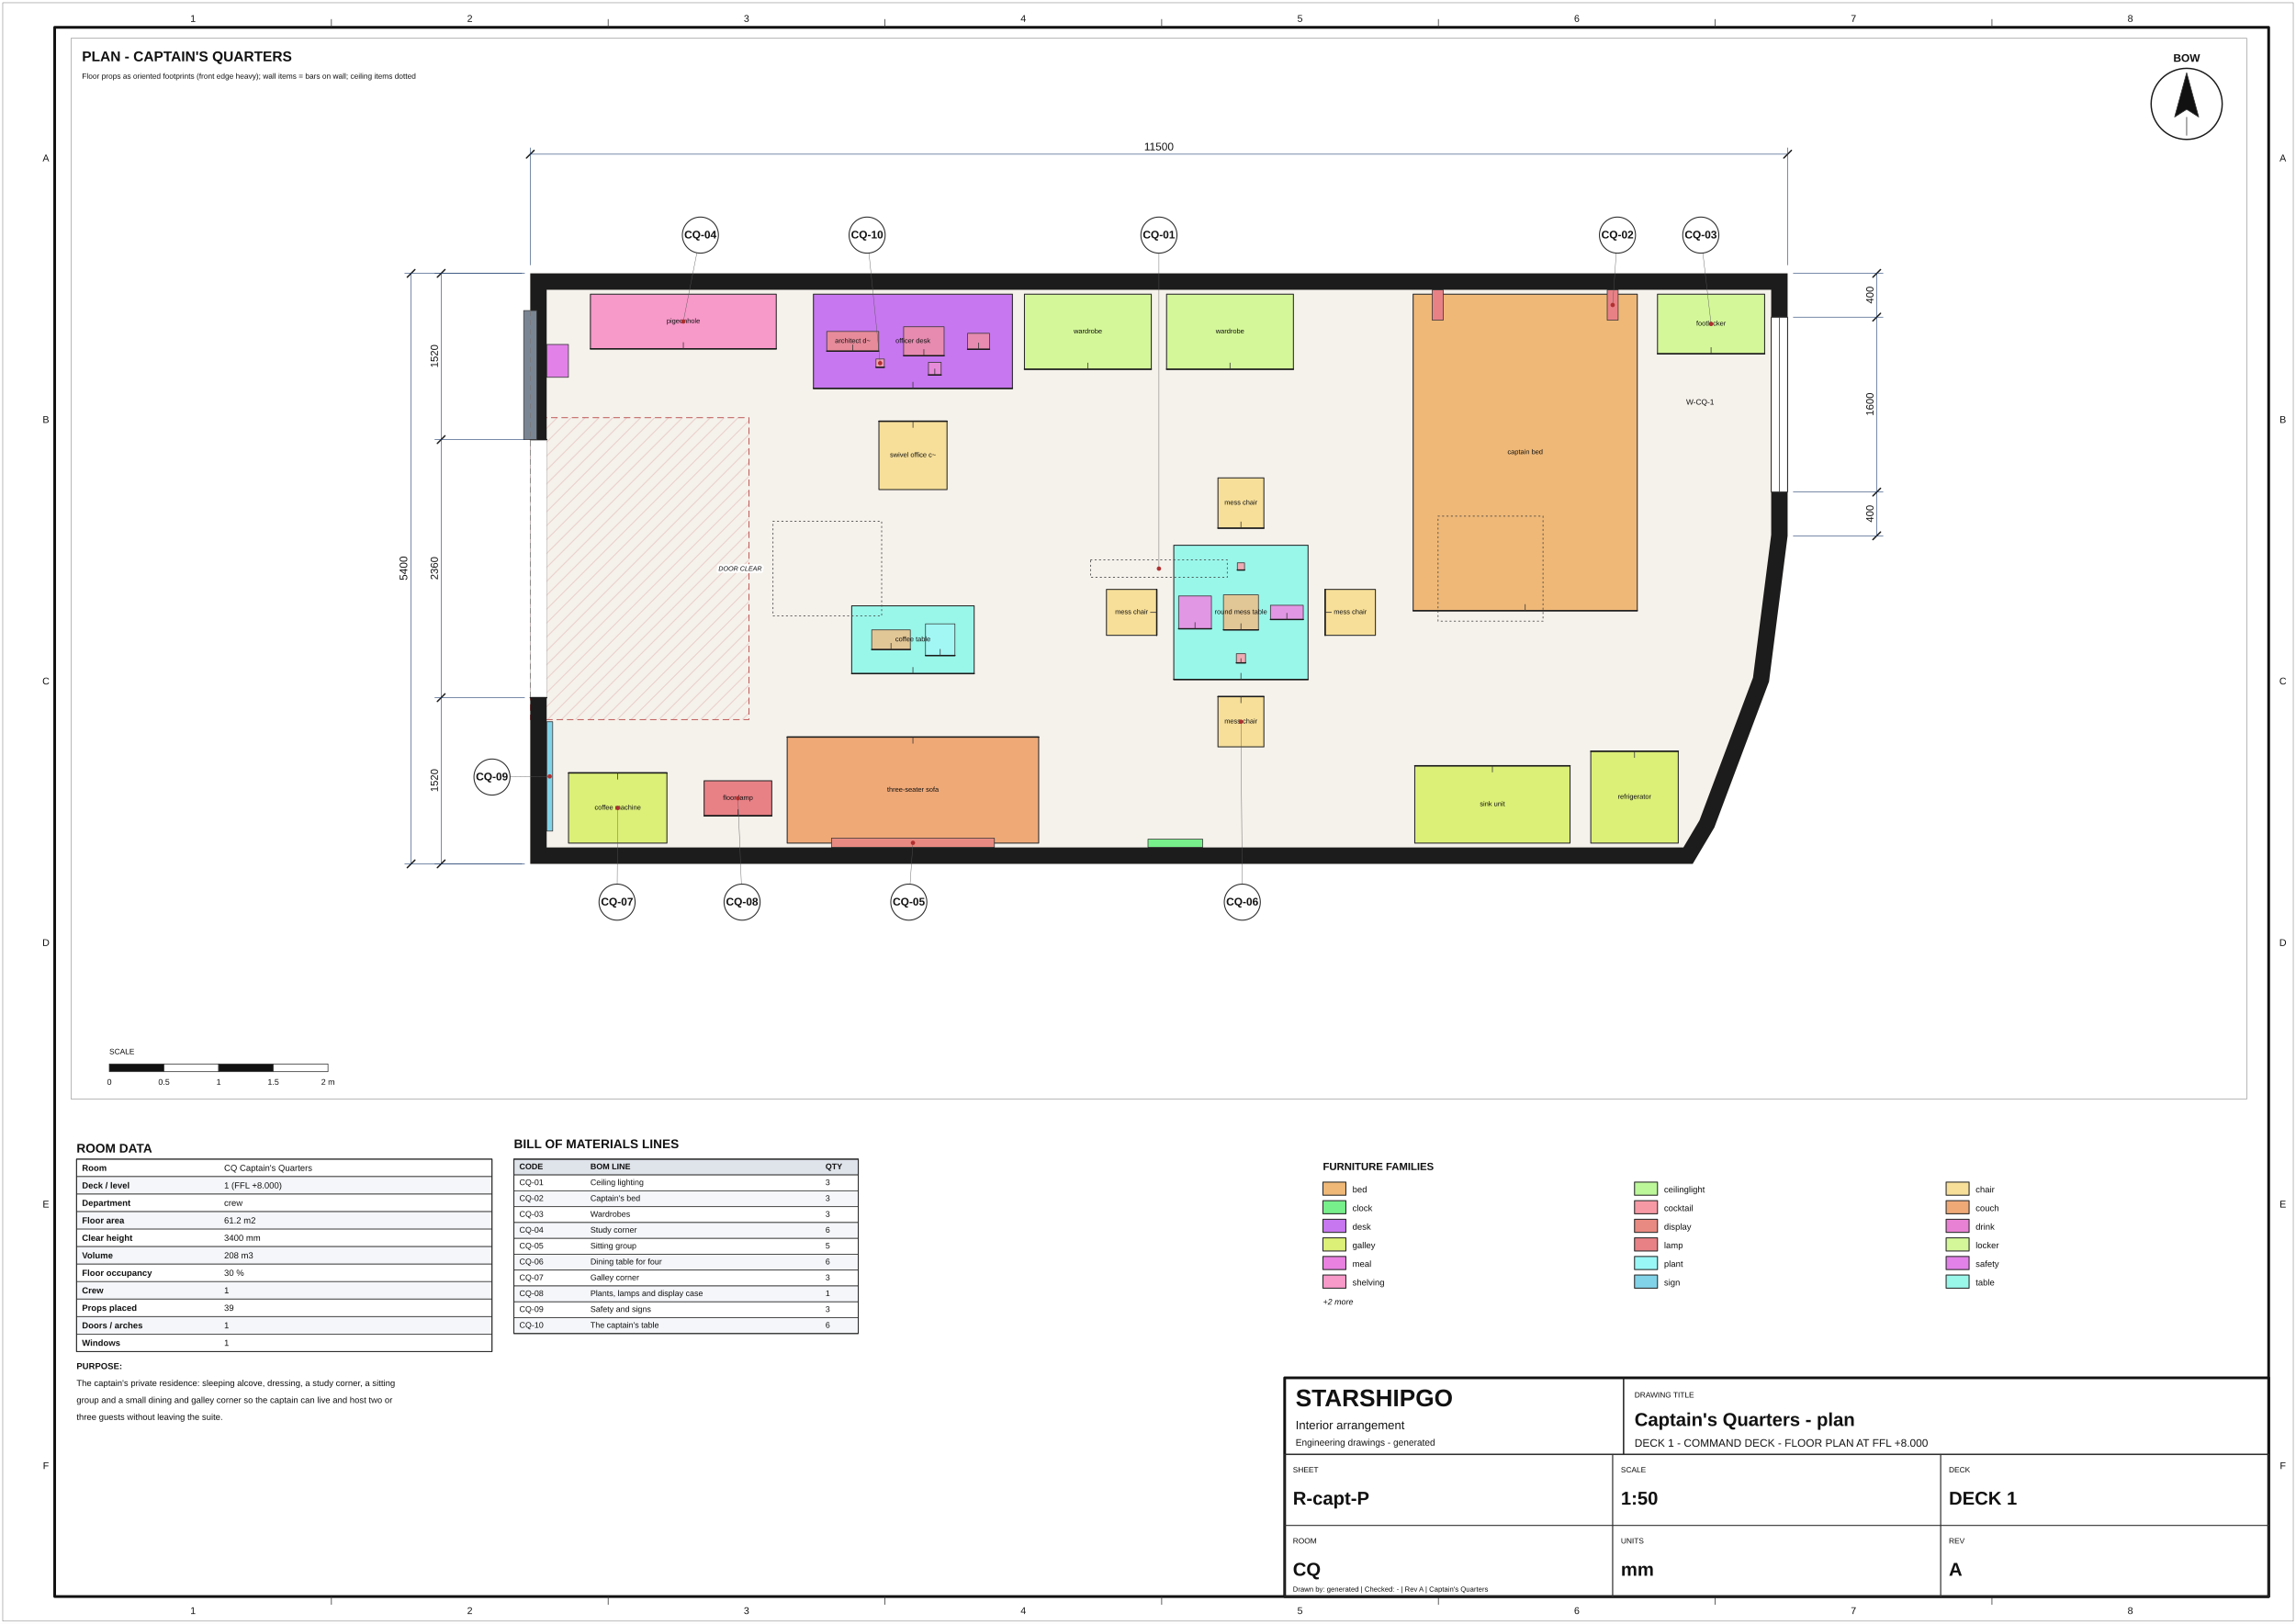
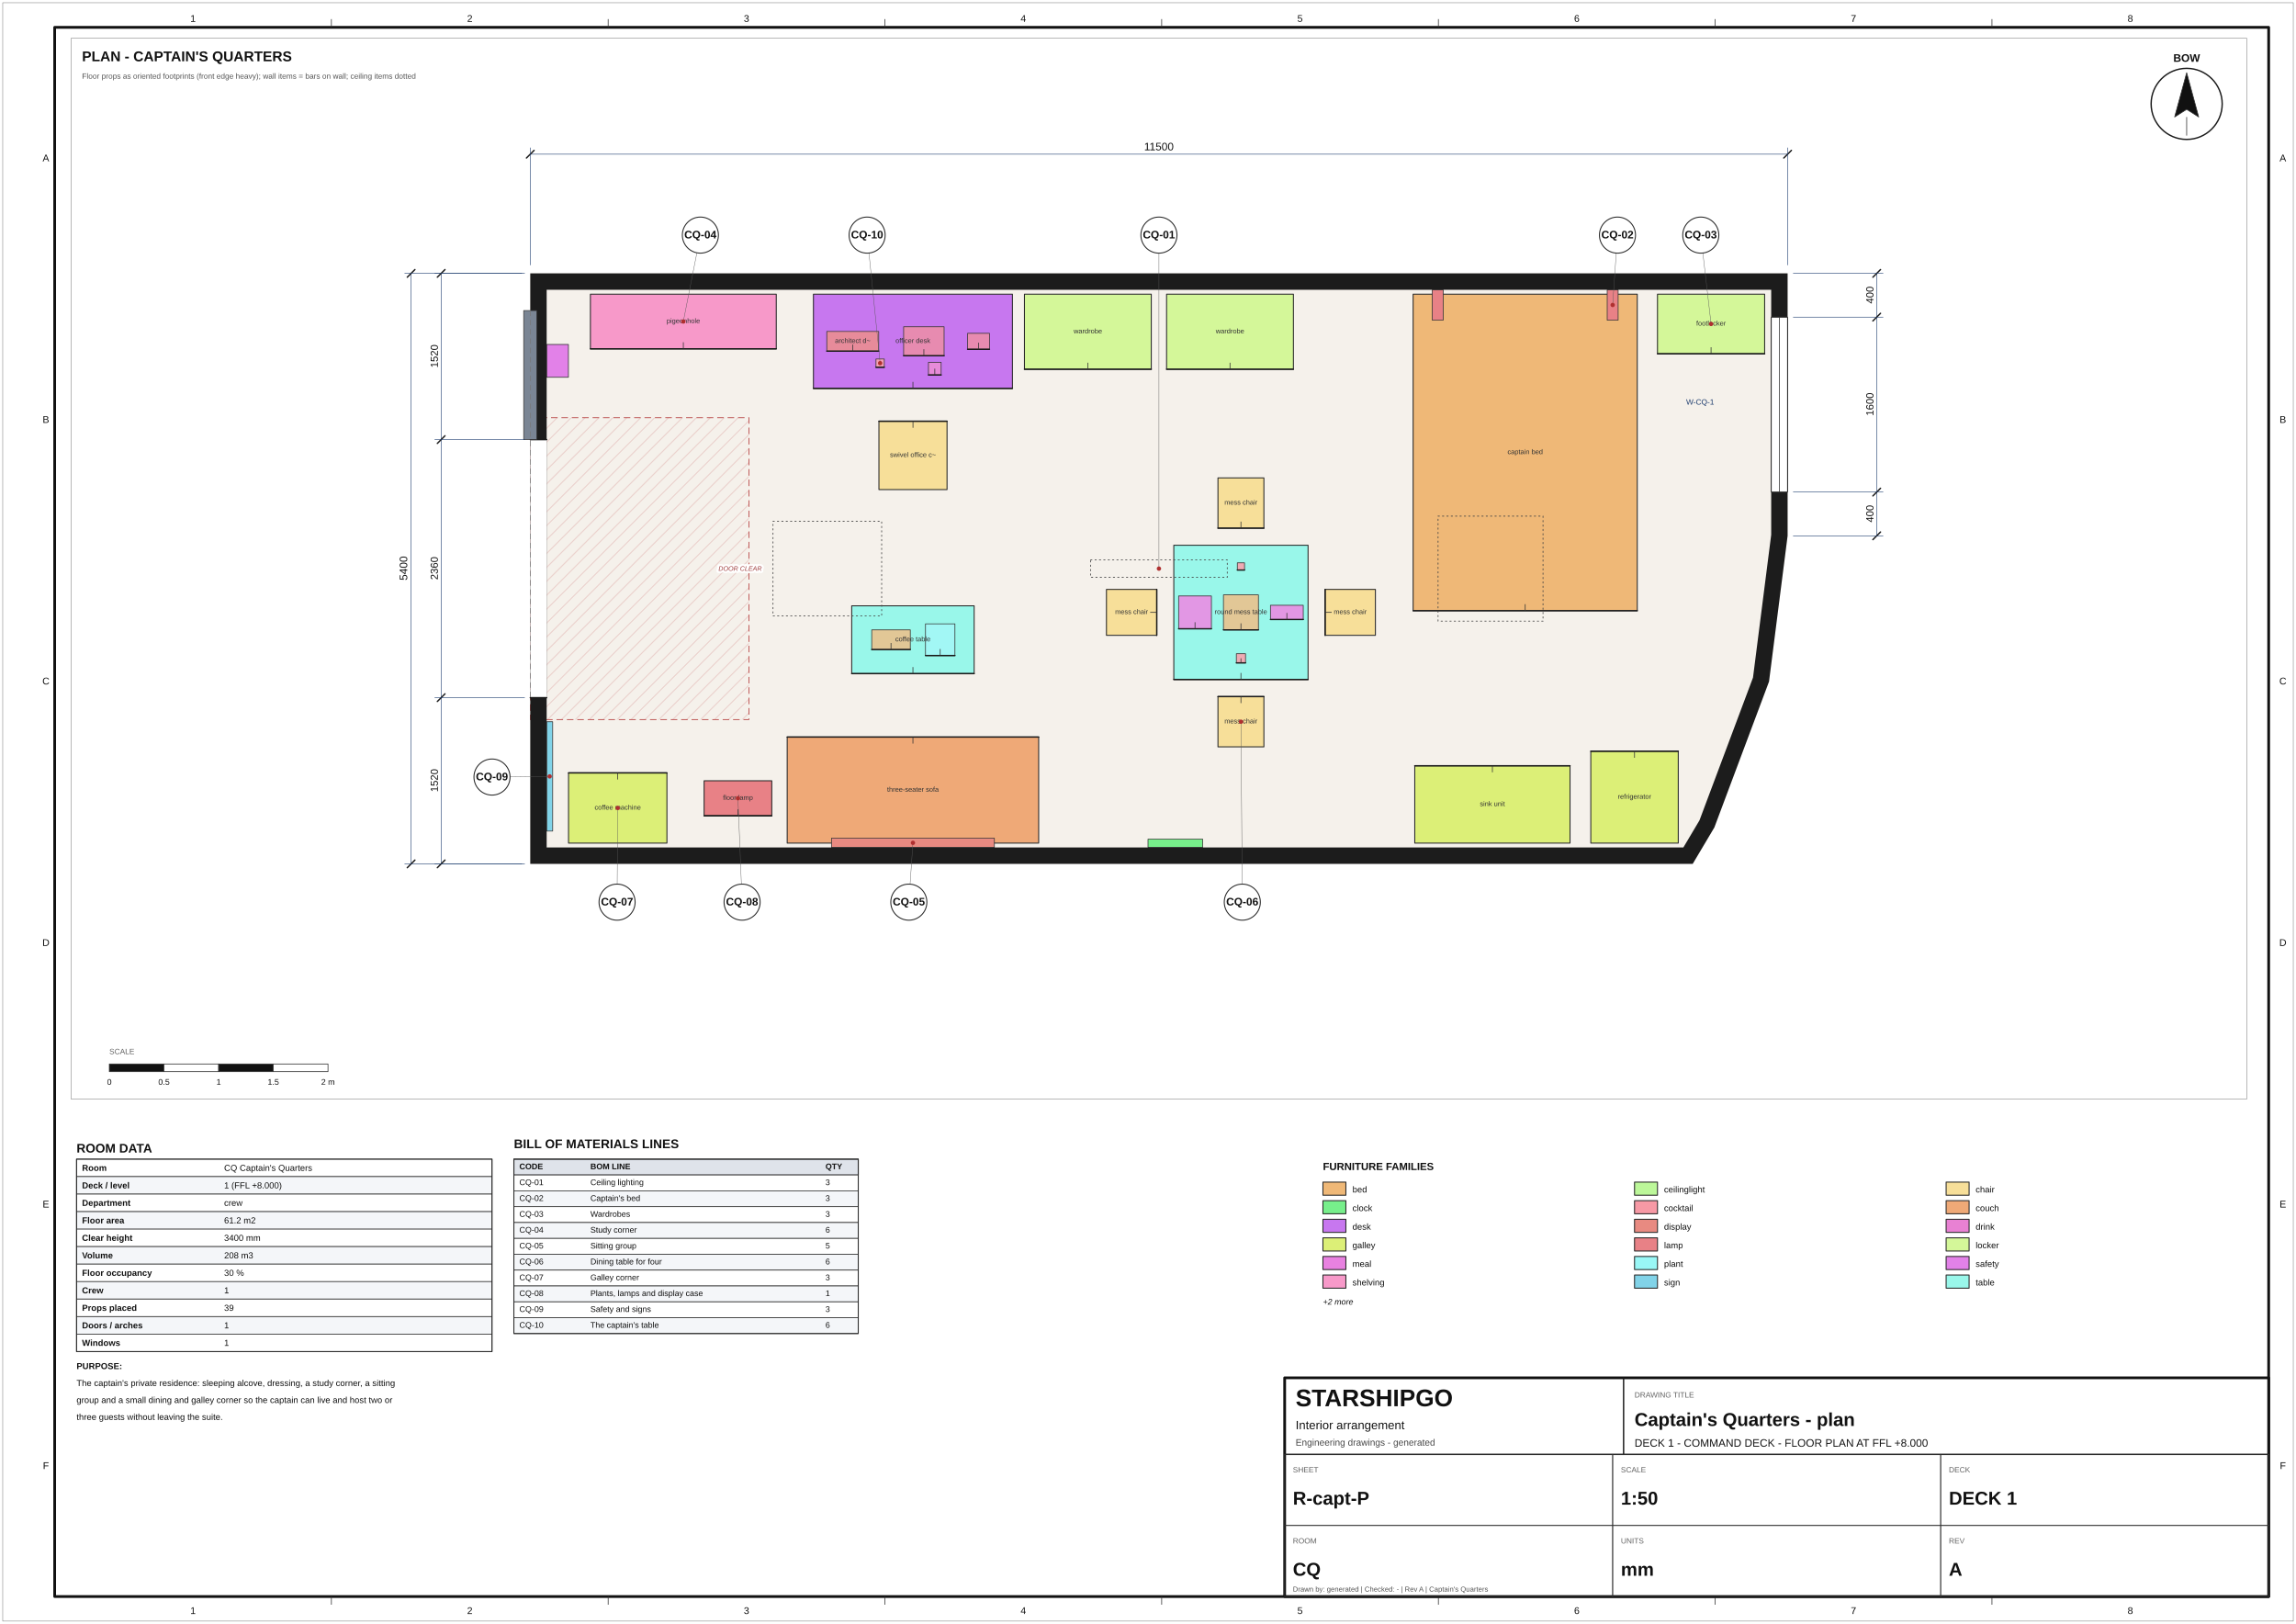
<svg xmlns="http://www.w3.org/2000/svg" width="420mm" height="297mm" viewBox="0 0 420 297">
  <style>
.t{font-family:Arial, Helvetica, 'DejaVu Sans', sans-serif;fill:#111}
.b{font-weight:bold}.i{font-style:italic}
.h{stroke:#111;stroke-width:.5;stroke-linejoin:round;stroke-linecap:round}
.m{stroke:#1a1a1a;stroke-width:.25;stroke-linejoin:round;stroke-linecap:round}
.n{stroke:#2a2a2a;stroke-width:.18;stroke-linejoin:round}
.f{stroke:#333;stroke-width:.13;stroke-linejoin:round}
.x{stroke:#555;stroke-width:.07}
.g{stroke:#9a9a9a;stroke-width:.1}
.gg{stroke:#c4c4c4;stroke-width:.08}
.d{stroke:#1d3c6e;stroke-width:.1}
.dsh{stroke:#222;stroke-width:.18;stroke-dasharray:1.6 .8}
.dot{stroke:#444;stroke-width:.14;stroke-dasharray:.25 .55;stroke-linecap:round}
.hid{stroke:#777;stroke-width:.12;stroke-dasharray:1 .7}
.cl{stroke:#b03030;stroke-width:.12;stroke-dasharray:5 1 1 1}
.cut{stroke:#b03030;stroke-width:.35;stroke-dasharray:6 1.2 1.2 1.2}
.red{stroke:#b03030;stroke-width:.13;stroke-dasharray:1.2 .7}
.none{stroke:none}
.halo{paint-order:stroke;stroke:#fff;stroke-width:.8;stroke-linejoin:round}
</style>
  <defs>
    <pattern id="hSlab" width="1.4" height="1.4" patternUnits="userSpaceOnUse" patternTransform="rotate(45)">
      <rect width="1.4" height="1.4" fill="#ececec" />
      <line x1="0" y1="0" x2="0" y2="1.4" stroke="#222" stroke-width=".13" />
    </pattern>
    <pattern id="hHull" width="1" height="1" patternUnits="userSpaceOnUse" patternTransform="rotate(45)">
      <rect width="1" height="1" fill="#c9d0da" />
      <line x1="0" y1="0" x2="0" y2="1" stroke="#111" stroke-width=".2" />
      <line x1="0" y1="0" x2="1" y2="0" stroke="#111" stroke-width=".1" />
    </pattern>
    <pattern id="hHole" width="1.6" height="1.6" patternUnits="userSpaceOnUse" patternTransform="rotate(-45)">
      <line x1="0" y1="0" x2="0" y2="1.6" stroke="#444" stroke-width=".12" />
    </pattern>
    <pattern id="hZone" width="1.8" height="1.8" patternUnits="userSpaceOnUse" patternTransform="rotate(45)">
      <line x1="0" y1="0" x2="0" y2="1.8" stroke="#d08080" stroke-width=".1" />
    </pattern>
    <pattern id="hPlen" width="1.6" height="1.6" patternUnits="userSpaceOnUse">
      <circle cx=".4" cy=".4" r=".12" fill="#888" />
      <circle cx="1.2" cy="1.2" r=".12" fill="#888" />
    </pattern>
    <pattern id="hGlass" width="2" height="2" patternUnits="userSpaceOnUse" patternTransform="rotate(45)">
      <rect width="2" height="2" fill="#d6ecf7" />
      <line x1="0" y1="0" x2="0" y2="2" stroke="#5a9abb" stroke-width=".08" />
    </pattern>
    <pattern id="hFloor" width="1.2" height="1.2" patternUnits="userSpaceOnUse" patternTransform="rotate(-45)">
      <rect width="1.2" height="1.2" fill="#f2f2f2" />
      <line x1="0" y1="0" x2="0" y2="1.2" stroke="#555" stroke-width=".1" />
    </pattern>
  </defs>
  <rect x="0" y="0" width="420" height="297" fill="#ffffff" />
  <rect x="13" y="7" width="398" height="194" class="x" fill="none" />
  <polygon points="97,50 327,50 327,98 323.6,124.66 313.6,151.34 309.64,158 97,158" class="none" fill="#f5f1eb" />
  <polygon points="97,76.4 137,76.4 137,131.6 97,131.6" class="red" fill="url(#hZone)" />
-   <text x="135.4" y="104.4" font-size="1.2" class="t i halo" text-anchor="middle" fill="#a04040">DOOR CLEAR</text>
+   <text x="135.4" y="104.4" font-size="1.2" class="t i halo" text-anchor="middle" style="fill:#a04040">DOOR CLEAR</text>
  <polygon points="155.8,110.8 178.2,110.8 178.2,123.2 155.8,123.2" class="n" fill="#99f7ea" />
  <line x1="178.2" y1="123.2" x2="155.8" y2="123.2" class="m" />
  <line x1="167" y1="123.2" x2="167" y2="122" class="f" />
  <polygon points="213.4,53.8 236.6,53.8 236.6,67.54 213.4,67.54" class="n" fill="#d4f799" />
  <line x1="236.6" y1="67.54" x2="213.4" y2="67.54" class="m" />
  <line x1="225" y1="67.54" x2="225" y2="66.34" class="f" />
  <polygon points="187.4,53.8 210.6,53.8 210.6,67.54 187.4,67.54" class="n" fill="#d4f799" />
  <line x1="210.6" y1="67.54" x2="187.4" y2="67.54" class="m" />
  <line x1="199" y1="67.54" x2="199" y2="66.34" class="f" />
  <polygon points="303.2,53.8 322.8,53.8 322.8,64.7 303.2,64.7" class="n" fill="#d4f799" />
  <line x1="322.8" y1="64.7" x2="303.2" y2="64.7" class="m" />
  <line x1="313" y1="64.7" x2="313" y2="63.5" class="f" />
  <polygon points="148.8,53.8 185.2,53.8 185.2,71.04 148.8,71.04" class="n" fill="#c777ef" />
  <line x1="185.2" y1="71.04" x2="148.8" y2="71.04" class="m" />
  <line x1="167" y1="71.04" x2="167" y2="69.84" class="f" />
  <polygon points="173.24,89.54 160.78,89.54 160.78,77.04 173.24,77.04" class="n" fill="#f7df99" />
  <line x1="160.78" y1="77.04" x2="173.24" y2="77.04" class="m" />
  <line x1="167.01" y1="77.04" x2="167.01" y2="78.24" class="f" />
  <polygon points="108,53.8 142,53.8 142,63.8 108,63.8" class="n" fill="#f799c9" />
  <line x1="142" y1="63.8" x2="108" y2="63.8" class="m" />
  <line x1="125" y1="63.8" x2="125" y2="62.6" class="f" />
  <polygon points="190,154.2 144,154.2 144,134.8 190,134.8" class="n" fill="#efa977" />
  <line x1="144" y1="134.8" x2="190" y2="134.8" class="m" />
  <line x1="167" y1="134.8" x2="167" y2="136" class="f" />
  <polygon points="214.72,99.72 239.28,99.72 239.28,124.28 214.72,124.28" class="n" fill="#99f7ea" />
  <line x1="239.28" y1="124.28" x2="214.72" y2="124.28" class="m" />
  <line x1="227" y1="124.28" x2="227" y2="123.08" class="f" />
  <polygon points="251.6,107.8 251.6,116.2 242.4,116.2 242.4,107.8" class="n" fill="#f7df99" />
  <line x1="242.4" y1="116.2" x2="242.4" y2="107.8" class="m" />
  <line x1="242.4" y1="112" x2="243.6" y2="112" class="f" />
  <polygon points="231.2,136.6 222.8,136.6 222.8,127.4 231.2,127.4" class="n" fill="#f7df99" />
  <line x1="222.8" y1="127.4" x2="231.2" y2="127.4" class="m" />
  <line x1="227" y1="127.4" x2="227" y2="128.6" class="f" />
  <polygon points="202.4,116.2 202.4,107.8 211.6,107.8 211.6,116.2" class="n" fill="#f7df99" />
  <line x1="211.6" y1="107.8" x2="211.6" y2="116.2" class="m" />
  <line x1="211.6" y1="112" x2="210.4" y2="112" class="f" />
  <polygon points="222.8,87.4 231.2,87.4 231.2,96.6 222.8,96.6" class="n" fill="#f7df99" />
  <line x1="231.2" y1="96.6" x2="222.8" y2="96.6" class="m" />
  <line x1="227" y1="96.6" x2="227" y2="95.4" class="f" />
  <polygon points="307,154.2 291,154.2 291,137.4 307,137.4" class="n" fill="#dcef77" />
  <line x1="291" y1="137.4" x2="307" y2="137.4" class="m" />
  <line x1="299" y1="137.4" x2="299" y2="138.6" class="f" />
  <polygon points="287.2,154.2 258.8,154.2 258.8,140.06 287.2,140.06" class="n" fill="#dcef77" />
  <line x1="258.8" y1="140.06" x2="287.2" y2="140.06" class="m" />
  <line x1="273" y1="140.06" x2="273" y2="141.26" class="f" />
  <polygon points="122,154.2 104,154.2 104,141.36 122,141.36" class="n" fill="#dcef77" />
  <line x1="104" y1="141.36" x2="122" y2="141.36" class="m" />
  <line x1="113" y1="141.36" x2="113" y2="142.56" class="f" />
  <polygon points="128.8,142.8 141.18,142.8 141.18,149.2 128.8,149.2" class="n" fill="#e88186" />
  <line x1="141.18" y1="149.2" x2="128.8" y2="149.2" class="m" />
  <line x1="134.99" y1="149.2" x2="134.99" y2="148" class="f" />
  <polygon points="258.5,53.8 299.5,53.8 299.5,111.7 258.5,111.7" class="n" fill="#efb877" />
  <line x1="299.5" y1="111.7" x2="258.5" y2="111.7" class="m" />
  <line x1="279" y1="111.7" x2="279" y2="110.5" class="f" />
  <polygon points="169.3,114.1 174.68,114.1 174.68,119.9 169.3,119.9" class="f" fill="#a3f7f6" fill-opacity="0.9" />
  <line x1="174.68" y1="119.9" x2="169.3" y2="119.9" class="m" />
  <line x1="171.99" y1="119.9" x2="171.99" y2="118.7" class="f" />
  <polygon points="159.46,115.2 166.52,115.2 166.52,118.8 159.46,118.8" class="f" fill="#eac28d" fill-opacity="0.9" />
  <line x1="166.52" y1="118.8" x2="159.46" y2="118.8" class="m" />
  <line x1="162.99" y1="118.8" x2="162.99" y2="117.6" class="f" />
  <polygon points="151.24,60.62 160.74,60.62 160.74,64.22 151.24,64.22" class="f" fill="#ea8d92" fill-opacity="0.9" />
  <line x1="160.74" y1="64.22" x2="151.24" y2="64.22" class="m" />
  <line x1="155.99" y1="64.22" x2="155.99" y2="63.02" class="f" />
  <polygon points="165.3,59.76 172.7,59.76 172.7,65.06 165.3,65.06" class="f" fill="#ea8daa" fill-opacity="0.9" />
  <line x1="172.7" y1="65.06" x2="165.3" y2="65.06" class="m" />
  <line x1="169" y1="65.06" x2="169" y2="63.86" class="f" />
  <polygon points="177,60.96 181,60.96 181,63.88 177,63.88" class="f" fill="#ea8daa" fill-opacity="0.9" />
  <line x1="181" y1="63.88" x2="177" y2="63.88" class="m" />
  <line x1="179" y1="63.88" x2="179" y2="62.68" class="f" />
  <polygon points="223.8,108.8 230.2,108.8 230.2,115.2 223.8,115.2" class="f" fill="#eac28d" fill-opacity="0.9" />
  <line x1="230.2" y1="115.2" x2="223.8" y2="115.2" class="m" />
  <line x1="227" y1="115.2" x2="227" y2="114" class="f" />
  <polygon points="215.6,109 221.6,109 221.6,115 215.6,115" class="f" fill="#ea8de3" fill-opacity="0.9" />
  <line x1="221.6" y1="115" x2="215.6" y2="115" class="m" />
  <line x1="218.6" y1="115" x2="218.6" y2="113.8" class="f" />
  <polygon points="232.4,110.7 238.4,110.7 238.4,113.3 232.4,113.3" class="f" fill="#ea8de3" fill-opacity="0.9" />
  <line x1="238.4" y1="113.3" x2="232.4" y2="113.3" class="m" />
  <line x1="235.4" y1="113.3" x2="235.4" y2="112.1" class="f" />
  <polygon points="226.16,119.56 227.84,119.56 227.84,121.24 226.16,121.24" class="f" fill="#f7a3ae" fill-opacity="0.9" />
  <line x1="227.84" y1="121.24" x2="226.16" y2="121.24" class="m" />
  <line x1="227" y1="121.24" x2="227" y2="120.4" class="f" />
  <polygon points="226.34,102.94 227.66,102.94 227.66,104.26 226.34,104.26" class="f" fill="#f7a3ae" fill-opacity="0.9" />
  <line x1="227.66" y1="104.26" x2="226.34" y2="104.26" class="m" />
  <polygon points="169.84,66.26 172.16,66.26 172.16,68.58 169.84,68.58" class="f" fill="#ea8dd7" fill-opacity="0.9" />
  <line x1="172.16" y1="68.58" x2="169.84" y2="68.58" class="m" />
  <line x1="171" y1="68.58" x2="171" y2="67.42" class="f" />
  <polygon points="160.24,65.66 161.76,65.66 161.76,67.18 160.24,67.18" class="f" fill="#f7a3ae" fill-opacity="0.9" />
  <line x1="161.76" y1="67.18" x2="160.24" y2="67.18" class="m" />
  <polygon points="100,69 100,63 103.98,63 103.98,69" class="f" fill="#e281e8" />
  <polygon points="181.9,155 152.1,155 152.1,153.3 181.9,153.3" class="f" fill="#e88a81" />
  <polygon points="262,53 264,53 264,58.56 262,58.56" class="f" fill="#e88186" />
  <polygon points="294,53 296,53 296,58.56 294,58.56" class="f" fill="#e88186" />
  <polygon points="220,155 210,155 210,153.48 220,153.48" class="f" fill="#77ef8b" />
  <polygon points="100,152 100,132 101.1,132 101.1,152" class="f" fill="#81d3e8" />
  <polygon points="263.06,94.4 282.26,94.4 282.26,113.6 263.06,113.6" class="dot" fill="none" />
  <polygon points="141.4,95.34 161.28,95.34 161.28,112.66 141.4,112.66" class="dot" fill="none" />
  <polygon points="199.5,102.4 224.5,102.4 224.5,105.6 199.5,105.6" class="dot" fill="none" />
-   <text x="279" y="83.05" font-size="1.25" class="t" text-anchor="middle" fill="#333">captain bed</text>
-   <text x="167" y="144.8" font-size="1.25" class="t" text-anchor="middle" fill="#333">three-seater sofa</text>
-   <text x="167" y="62.72" font-size="1.25" class="t" text-anchor="middle" fill="#333">officer desk</text>
-   <text x="227" y="112.3" font-size="1.25" class="t" text-anchor="middle" fill="#333">round mess table</text>
-   <text x="273" y="147.43" font-size="1.25" class="t" text-anchor="middle" fill="#333">sink unit</text>
-   <text x="125" y="59.1" font-size="1.25" class="t" text-anchor="middle" fill="#333">pigeonhole</text>
-   <text x="225" y="60.97" font-size="1.25" class="t" text-anchor="middle" fill="#333">wardrobe</text>
-   <text x="199" y="60.97" font-size="1.25" class="t" text-anchor="middle" fill="#333">wardrobe</text>
-   <text x="167" y="117.3" font-size="1.25" class="t" text-anchor="middle" fill="#333">coffee table</text>
-   <text x="299" y="146.1" font-size="1.25" class="t" text-anchor="middle" fill="#333">refrigerator</text>
-   <text x="113" y="148.08" font-size="1.25" class="t" text-anchor="middle" fill="#333">coffee machine</text>
-   <text x="313" y="59.55" font-size="1.25" class="t" text-anchor="middle" fill="#333">footlocker</text>
-   <text x="167.01" y="83.59" font-size="1.25" class="t" text-anchor="middle" fill="#333">swivel office c~</text>
-   <text x="134.99" y="146.3" font-size="1.25" class="t" text-anchor="middle" fill="#333">floor lamp</text>
-   <text x="247" y="112.3" font-size="1.25" class="t" text-anchor="middle" fill="#333">mess chair</text>
-   <text x="227" y="132.3" font-size="1.25" class="t" text-anchor="middle" fill="#333">mess chair</text>
-   <text x="207" y="112.3" font-size="1.25" class="t" text-anchor="middle" fill="#333">mess chair</text>
-   <text x="227" y="92.3" font-size="1.25" class="t" text-anchor="middle" fill="#333">mess chair</text>
-   <text x="155.99" y="62.72" font-size="1.25" class="t" text-anchor="middle" fill="#333">architect d~</text>
+   <text x="279" y="83.05" font-size="1.25" class="t" text-anchor="middle" style="fill:#333">captain bed</text>
+   <text x="167" y="144.8" font-size="1.25" class="t" text-anchor="middle" style="fill:#333">three-seater sofa</text>
+   <text x="167" y="62.72" font-size="1.25" class="t" text-anchor="middle" style="fill:#333">officer desk</text>
+   <text x="227" y="112.3" font-size="1.25" class="t" text-anchor="middle" style="fill:#333">round mess table</text>
+   <text x="273" y="147.43" font-size="1.25" class="t" text-anchor="middle" style="fill:#333">sink unit</text>
+   <text x="125" y="59.1" font-size="1.25" class="t" text-anchor="middle" style="fill:#333">pigeonhole</text>
+   <text x="225" y="60.97" font-size="1.25" class="t" text-anchor="middle" style="fill:#333">wardrobe</text>
+   <text x="199" y="60.97" font-size="1.25" class="t" text-anchor="middle" style="fill:#333">wardrobe</text>
+   <text x="167" y="117.3" font-size="1.25" class="t" text-anchor="middle" style="fill:#333">coffee table</text>
+   <text x="299" y="146.1" font-size="1.25" class="t" text-anchor="middle" style="fill:#333">refrigerator</text>
+   <text x="113" y="148.08" font-size="1.25" class="t" text-anchor="middle" style="fill:#333">coffee machine</text>
+   <text x="313" y="59.55" font-size="1.25" class="t" text-anchor="middle" style="fill:#333">footlocker</text>
+   <text x="167.01" y="83.59" font-size="1.25" class="t" text-anchor="middle" style="fill:#333">swivel office c~</text>
+   <text x="134.99" y="146.3" font-size="1.25" class="t" text-anchor="middle" style="fill:#333">floor lamp</text>
+   <text x="247" y="112.3" font-size="1.25" class="t" text-anchor="middle" style="fill:#333">mess chair</text>
+   <text x="227" y="132.3" font-size="1.25" class="t" text-anchor="middle" style="fill:#333">mess chair</text>
+   <text x="207" y="112.3" font-size="1.25" class="t" text-anchor="middle" style="fill:#333">mess chair</text>
+   <text x="227" y="92.3" font-size="1.25" class="t" text-anchor="middle" style="fill:#333">mess chair</text>
+   <text x="155.99" y="62.72" font-size="1.25" class="t" text-anchor="middle" style="fill:#333">architect d~</text>
  <path d="M97 50 L327 50 L327 98 L323.6 124.66 L313.6 151.34 L309.64 158 L97 158Z M100 53 L324 53 L324 97.81 L320.67 123.93 L310.88 150.04 L307.93 155 L100 155Z " class="none" fill="#1c1c1c" fill-rule="evenodd" />
  <polygon points="97,80.4 97,127.6 100,127.6 100,80.4" class="none" fill="#ffffff" />
  <line x1="97" y1="80.4" x2="100" y2="80.4" class="m" />
  <line x1="97" y1="127.6" x2="100" y2="127.6" class="m" />
  <polygon points="95.8,80.4 95.8,56.8 98.2,56.8 98.2,80.4" class="f" fill="#7a8594" />
  <line x1="97" y1="56.8" x2="97" y2="127.6" class="hid" />
  <polygon points="327,58 327,90 324,90 324,58" class="none" fill="#ffffff" />
  <line x1="327" y1="58" x2="324" y2="58" class="n" />
  <line x1="327" y1="90" x2="324" y2="90" class="n" />
  <line x1="327" y1="58" x2="327" y2="90" class="n" />
  <line x1="325.5" y1="58" x2="325.5" y2="90" class="f" />
  <line x1="324" y1="58" x2="324" y2="90" class="n" />
-   <text x="311" y="74" font-size="1.4" class="t" text-anchor="middle" fill="#1d3c6e">W-CQ-1</text>
+   <text x="311" y="74" font-size="1.4" class="t" text-anchor="middle" style="fill:#1d3c6e">W-CQ-1</text>
  <line x1="212" y1="46.3" x2="212" y2="104" class="x" />
  <circle cx="212" cy="104" r="0.4" class="none" fill="#b03030" />
  <line x1="295.65" y1="46.29" x2="295" y2="55.78" class="x" />
  <circle cx="295" cy="55.78" r="0.4" class="none" fill="#b03030" />
  <line x1="311.5" y1="46.28" x2="313" y2="59.25" class="x" />
  <circle cx="313" cy="59.25" r="0.4" class="none" fill="#b03030" />
  <line x1="127.48" y1="46.24" x2="125" y2="58.8" class="x" />
  <circle cx="125" cy="58.8" r="0.4" class="none" fill="#b03030" />
  <line x1="166.48" y1="161.71" x2="167" y2="154.15" class="x" />
  <circle cx="167" cy="154.15" r="0.4" class="none" fill="#b03030" />
  <line x1="227.23" y1="161.7" x2="227" y2="132" class="x" />
  <circle cx="227" cy="132" r="0.4" class="none" fill="#b03030" />
  <line x1="112.9" y1="161.7" x2="113" y2="147.78" class="x" />
  <circle cx="113" cy="147.78" r="0.4" class="none" fill="#b03030" />
  <line x1="135.62" y1="161.7" x2="134.99" y2="146" class="x" />
  <circle cx="134.99" cy="146" r="0.4" class="none" fill="#b03030" />
  <line x1="93.3" y1="142.09" x2="100.55" y2="142" class="x" />
  <circle cx="100.55" cy="142" r="0.4" class="none" fill="#b03030" />
  <line x1="158.96" y1="46.28" x2="161" y2="66.42" class="x" />
  <circle cx="161" cy="66.42" r="0.4" class="none" fill="#b03030" />
  <circle cx="212" cy="43" r="3.3" class="n" fill="#fff" />
  <text x="212" y="43.6" font-size="2" class="t b" text-anchor="middle">CQ-01</text>
  <circle cx="295.88" cy="43" r="3.3" class="n" fill="#fff" />
  <text x="295.88" y="43.6" font-size="2" class="t b" text-anchor="middle">CQ-02</text>
  <circle cx="311.12" cy="43" r="3.3" class="n" fill="#fff" />
  <text x="311.12" y="43.6" font-size="2" class="t b" text-anchor="middle">CQ-03</text>
  <circle cx="128.12" cy="43" r="3.3" class="n" fill="#fff" />
  <text x="128.12" y="43.6" font-size="2" class="t b" text-anchor="middle">CQ-04</text>
  <circle cx="166.25" cy="165" r="3.3" class="n" fill="#fff" />
  <text x="166.25" y="165.6" font-size="2" class="t b" text-anchor="middle">CQ-05</text>
  <circle cx="227.25" cy="165" r="3.3" class="n" fill="#fff" />
  <text x="227.25" y="165.6" font-size="2" class="t b" text-anchor="middle">CQ-06</text>
  <circle cx="112.88" cy="165" r="3.3" class="n" fill="#fff" />
  <text x="112.88" y="165.6" font-size="2" class="t b" text-anchor="middle">CQ-07</text>
  <circle cx="135.75" cy="165" r="3.3" class="n" fill="#fff" />
  <text x="135.75" y="165.6" font-size="2" class="t b" text-anchor="middle">CQ-08</text>
  <circle cx="90" cy="142.12" r="3.3" class="n" fill="#fff" />
  <text x="90" y="142.72" font-size="2" class="t b" text-anchor="middle">CQ-09</text>
  <circle cx="158.62" cy="43" r="3.3" class="n" fill="#fff" />
  <text x="158.62" y="43.6" font-size="2" class="t b" text-anchor="middle">CQ-10</text>
  <line x1="97" y1="28.2" x2="327" y2="28.2" class="d" />
  <line x1="96.3" y1="28.9" x2="97.7" y2="27.5" class="m" />
  <line x1="326.3" y1="28.9" x2="327.7" y2="27.5" class="m" />
  <line x1="97" y1="48.5" x2="97" y2="27" class="d" />
  <line x1="327" y1="48.5" x2="327" y2="27" class="d" />
  <text x="212" y="27.5" font-size="2" class="t" text-anchor="middle">11500</text>
  <line x1="75.2" y1="50" x2="75.2" y2="158" class="d" />
  <line x1="74.5" y1="50.7" x2="75.9" y2="49.3" class="m" />
  <line x1="74.5" y1="158.7" x2="75.9" y2="157.3" class="m" />
  <line x1="95.5" y1="50" x2="74" y2="50" class="d" />
  <line x1="95.5" y1="158" x2="74" y2="158" class="d" />
  <text x="74.5" y="106.16" font-size="2" class="t" transform="rotate(-90 74.5 106.16)">5400</text>
  <line x1="343.3" y1="50" x2="343.3" y2="98" class="d" />
  <line x1="342.6" y1="50.7" x2="344" y2="49.3" class="m" />
  <line x1="328" y1="50" x2="344.5" y2="50" class="d" />
  <line x1="342.6" y1="58.7" x2="344" y2="57.3" class="m" />
  <line x1="328" y1="58" x2="344.5" y2="58" class="d" />
  <line x1="342.6" y1="90.7" x2="344" y2="89.3" class="m" />
  <line x1="328" y1="90" x2="344.5" y2="90" class="d" />
  <line x1="342.6" y1="98.7" x2="344" y2="97.3" class="m" />
  <line x1="328" y1="98" x2="344.5" y2="98" class="d" />
  <text x="342.7" y="55.54" font-size="1.9" class="t" transform="rotate(-90 342.7 55.54)">400</text>
  <text x="342.7" y="76.05" font-size="1.9" class="t" transform="rotate(-90 342.7 76.05)">1600</text>
  <text x="342.7" y="95.54" font-size="1.9" class="t" transform="rotate(-90 342.7 95.54)">400</text>
  <line x1="80.7" y1="50" x2="80.7" y2="158" class="d" />
  <line x1="80" y1="50.7" x2="81.4" y2="49.3" class="m" />
  <line x1="96" y1="50" x2="79.5" y2="50" class="d" />
  <line x1="80" y1="81.1" x2="81.4" y2="79.7" class="m" />
  <line x1="96" y1="80.4" x2="79.5" y2="80.4" class="d" />
  <line x1="80" y1="128.3" x2="81.4" y2="126.9" class="m" />
  <line x1="96" y1="127.6" x2="79.5" y2="127.6" class="d" />
  <line x1="80" y1="158.7" x2="81.4" y2="157.3" class="m" />
  <line x1="96" y1="158" x2="79.5" y2="158" class="d" />
  <text x="80.1" y="67.25" font-size="1.9" class="t" transform="rotate(-90 80.1 67.25)">1520</text>
  <text x="80.1" y="106.05" font-size="1.9" class="t" transform="rotate(-90 80.1 106.05)">2360</text>
  <text x="80.1" y="144.85" font-size="1.9" class="t" transform="rotate(-90 80.1 144.85)">1520</text>
  <circle cx="400" cy="19" r="6.5" class="m" fill="#fff" />
  <polygon points="400,13.3 402.2,21.4 400,20 397.8,21.4" class="f" fill="#111" />
  <line x1="400" y1="21.4" x2="400" y2="24.8" class="f" />
  <text x="400" y="11.3" font-size="2" class="t b" text-anchor="middle">BOW</text>
-   <text x="20" y="192.8" font-size="1.4" class="t" fill="#666">SCALE</text>
+   <text x="20" y="192.8" font-size="1.4" class="t" style="fill:#666">SCALE</text>
  <rect x="20" y="194.6" width="10" height="1.4" class="f" fill="#111" />
  <rect x="30" y="194.6" width="10" height="1.4" class="f" fill="#fff" />
  <rect x="40" y="194.6" width="10" height="1.4" class="f" fill="#111" />
  <rect x="50" y="194.6" width="10" height="1.4" class="f" fill="#fff" />
  <text x="20" y="198.4" font-size="1.5" class="t" text-anchor="middle">0</text>
  <text x="30" y="198.4" font-size="1.5" class="t" text-anchor="middle">0.5</text>
  <text x="40" y="198.4" font-size="1.5" class="t" text-anchor="middle">1</text>
  <text x="50" y="198.4" font-size="1.5" class="t" text-anchor="middle">1.5</text>
  <text x="60" y="198.4" font-size="1.5" class="t" text-anchor="middle">2 m</text>
  <text x="14" y="210.8" font-size="2.3" class="t b">ROOM DATA</text>
  <rect x="14" y="212" width="76" height="3.2" class="f" fill="#ffffff" />
  <text x="15" y="214.15" font-size="1.6" class="t b">Room</text>
  <text x="41" y="214.15" font-size="1.6" class="t">CQ  Captain's Quarters</text>
  <rect x="14" y="215.2" width="76" height="3.2" class="f" fill="#f4f6f9" />
  <text x="15" y="217.35" font-size="1.6" class="t b">Deck / level</text>
  <text x="41" y="217.35" font-size="1.6" class="t">1  (FFL +8.000)</text>
  <rect x="14" y="218.4" width="76" height="3.2" class="f" fill="#ffffff" />
  <text x="15" y="220.55" font-size="1.6" class="t b">Department</text>
  <text x="41" y="220.55" font-size="1.6" class="t">crew</text>
  <rect x="14" y="221.6" width="76" height="3.2" class="f" fill="#f4f6f9" />
  <text x="15" y="223.75" font-size="1.6" class="t b">Floor area</text>
  <text x="41" y="223.75" font-size="1.6" class="t">61.2 m2</text>
  <rect x="14" y="224.8" width="76" height="3.2" class="f" fill="#ffffff" />
  <text x="15" y="226.95" font-size="1.6" class="t b">Clear height</text>
  <text x="41" y="226.95" font-size="1.6" class="t">3400 mm</text>
  <rect x="14" y="228" width="76" height="3.2" class="f" fill="#f4f6f9" />
  <text x="15" y="230.15" font-size="1.6" class="t b">Volume</text>
  <text x="41" y="230.15" font-size="1.6" class="t">208 m3</text>
  <rect x="14" y="231.2" width="76" height="3.2" class="f" fill="#ffffff" />
  <text x="15" y="233.35" font-size="1.6" class="t b">Floor occupancy</text>
  <text x="41" y="233.35" font-size="1.6" class="t">30 %</text>
  <rect x="14" y="234.4" width="76" height="3.2" class="f" fill="#f4f6f9" />
  <text x="15" y="236.55" font-size="1.6" class="t b">Crew</text>
  <text x="41" y="236.55" font-size="1.6" class="t">1</text>
  <rect x="14" y="237.6" width="76" height="3.2" class="f" fill="#ffffff" />
  <text x="15" y="239.75" font-size="1.6" class="t b">Props placed</text>
  <text x="41" y="239.75" font-size="1.6" class="t">39</text>
  <rect x="14" y="240.8" width="76" height="3.2" class="f" fill="#f4f6f9" />
  <text x="15" y="242.95" font-size="1.6" class="t b">Doors / arches</text>
  <text x="41" y="242.95" font-size="1.6" class="t">1</text>
  <rect x="14" y="244" width="76" height="3.2" class="f" fill="#ffffff" />
  <text x="15" y="246.15" font-size="1.6" class="t b">Windows</text>
  <text x="41" y="246.15" font-size="1.6" class="t">1</text>
  <rect x="14" y="212" width="76" height="35.2" class="n" fill="none" />
  <text x="14" y="250.4" font-size="1.6" class="t b">PURPOSE:</text>
  <text x="14" y="253.5" font-size="1.6" class="t">The captain's private residence: sleeping alcove, dressing, a study corner, a sitting</text>
  <text x="14" y="256.6" font-size="1.6" class="t">group and a small dining and galley corner so the captain can live and host two or</text>
  <text x="14" y="259.7" font-size="1.6" class="t">three guests without leaving the suite.</text>
  <text x="94" y="210" font-size="2.3" class="t b">BILL OF MATERIALS LINES</text>
  <rect x="94" y="212" width="63" height="2.9" class="n" fill="#dfe3ea" />
  <text x="95" y="213.85" font-size="1.5" class="t b">CODE</text>
  <text x="108" y="213.85" font-size="1.5" class="t b">BOM LINE</text>
  <text x="151" y="213.85" font-size="1.5" class="t b">QTY</text>
  <rect x="94" y="214.9" width="63" height="2.9" class="f" fill="#ffffff" />
  <text x="95" y="216.75" font-size="1.5" class="t">CQ-01</text>
  <text x="108" y="216.75" font-size="1.5" class="t">Ceiling lighting</text>
  <text x="151" y="216.75" font-size="1.5" class="t">3</text>
  <rect x="94" y="217.8" width="63" height="2.9" class="f" fill="#f4f6f9" />
  <text x="95" y="219.65" font-size="1.5" class="t">CQ-02</text>
  <text x="108" y="219.65" font-size="1.5" class="t">Captain's bed</text>
  <text x="151" y="219.65" font-size="1.5" class="t">3</text>
  <rect x="94" y="220.7" width="63" height="2.9" class="f" fill="#ffffff" />
  <text x="95" y="222.55" font-size="1.5" class="t">CQ-03</text>
  <text x="108" y="222.55" font-size="1.5" class="t">Wardrobes</text>
  <text x="151" y="222.55" font-size="1.5" class="t">3</text>
  <rect x="94" y="223.6" width="63" height="2.9" class="f" fill="#f4f6f9" />
  <text x="95" y="225.45" font-size="1.5" class="t">CQ-04</text>
  <text x="108" y="225.45" font-size="1.5" class="t">Study corner</text>
  <text x="151" y="225.45" font-size="1.5" class="t">6</text>
  <rect x="94" y="226.5" width="63" height="2.9" class="f" fill="#ffffff" />
  <text x="95" y="228.35" font-size="1.5" class="t">CQ-05</text>
  <text x="108" y="228.35" font-size="1.5" class="t">Sitting group</text>
  <text x="151" y="228.35" font-size="1.5" class="t">5</text>
  <rect x="94" y="229.4" width="63" height="2.9" class="f" fill="#f4f6f9" />
  <text x="95" y="231.25" font-size="1.5" class="t">CQ-06</text>
  <text x="108" y="231.25" font-size="1.5" class="t">Dining table for four</text>
  <text x="151" y="231.25" font-size="1.5" class="t">6</text>
  <rect x="94" y="232.3" width="63" height="2.9" class="f" fill="#ffffff" />
  <text x="95" y="234.15" font-size="1.5" class="t">CQ-07</text>
  <text x="108" y="234.15" font-size="1.5" class="t">Galley corner</text>
  <text x="151" y="234.15" font-size="1.5" class="t">3</text>
  <rect x="94" y="235.2" width="63" height="2.9" class="f" fill="#f4f6f9" />
  <text x="95" y="237.05" font-size="1.5" class="t">CQ-08</text>
  <text x="108" y="237.05" font-size="1.5" class="t">Plants, lamps and display case</text>
  <text x="151" y="237.05" font-size="1.5" class="t">1</text>
  <rect x="94" y="238.1" width="63" height="2.9" class="f" fill="#ffffff" />
  <text x="95" y="239.95" font-size="1.5" class="t">CQ-09</text>
  <text x="108" y="239.95" font-size="1.5" class="t">Safety and signs</text>
  <text x="151" y="239.95" font-size="1.5" class="t">3</text>
  <rect x="94" y="241" width="63" height="2.9" class="f" fill="#f4f6f9" />
  <text x="95" y="242.85" font-size="1.5" class="t">CQ-10</text>
  <text x="108" y="242.85" font-size="1.5" class="t">The captain's table</text>
  <text x="151" y="242.85" font-size="1.5" class="t">6</text>
  <rect x="94" y="212" width="63" height="31.9" class="n" fill="none" />
  <text x="242" y="214" font-size="1.9" class="t b">FURNITURE FAMILIES</text>
  <rect x="242" y="216.2" width="4.2" height="2.4" class="n" fill="#efb877" />
  <text x="247.4" y="218.1" font-size="1.6" class="t">bed</text>
  <rect x="299" y="216.2" width="4.2" height="2.4" class="n" fill="#bcf799" />
  <text x="304.4" y="218.1" font-size="1.6" class="t">ceilinglight</text>
  <rect x="356" y="216.2" width="4.2" height="2.4" class="n" fill="#f7df99" />
  <text x="361.4" y="218.1" font-size="1.6" class="t">chair</text>
  <rect x="242" y="219.6" width="4.2" height="2.4" class="n" fill="#77ef8b" />
  <text x="247.4" y="221.5" font-size="1.6" class="t">clock</text>
  <rect x="299" y="219.6" width="4.2" height="2.4" class="n" fill="#f799a5" />
  <text x="304.4" y="221.5" font-size="1.6" class="t">cocktail</text>
  <rect x="356" y="219.6" width="4.2" height="2.4" class="n" fill="#efa977" />
  <text x="361.4" y="221.5" font-size="1.6" class="t">couch</text>
  <rect x="242" y="223" width="4.2" height="2.4" class="n" fill="#c777ef" />
  <text x="247.4" y="224.9" font-size="1.6" class="t">desk</text>
  <rect x="299" y="223" width="4.2" height="2.4" class="n" fill="#e88a81" />
  <text x="304.4" y="224.9" font-size="1.6" class="t">display</text>
  <rect x="356" y="223" width="4.2" height="2.4" class="n" fill="#e881d3" />
  <text x="361.4" y="224.9" font-size="1.6" class="t">drink</text>
  <rect x="242" y="226.4" width="4.2" height="2.4" class="n" fill="#dcef77" />
  <text x="247.4" y="228.3" font-size="1.6" class="t">galley</text>
  <rect x="299" y="226.4" width="4.2" height="2.4" class="n" fill="#e88186" />
  <text x="304.4" y="228.3" font-size="1.6" class="t">lamp</text>
  <rect x="356" y="226.4" width="4.2" height="2.4" class="n" fill="#d4f799" />
  <text x="361.4" y="228.3" font-size="1.6" class="t">locker</text>
  <rect x="242" y="229.8" width="4.2" height="2.4" class="n" fill="#e881e0" />
  <text x="247.4" y="231.7" font-size="1.6" class="t">meal</text>
  <rect x="299" y="229.8" width="4.2" height="2.4" class="n" fill="#99f7f6" />
  <text x="304.4" y="231.7" font-size="1.6" class="t">plant</text>
  <rect x="356" y="229.8" width="4.2" height="2.4" class="n" fill="#e281e8" />
  <text x="361.4" y="231.7" font-size="1.6" class="t">safety</text>
  <rect x="242" y="233.2" width="4.2" height="2.4" class="n" fill="#f799c9" />
  <text x="247.4" y="235.1" font-size="1.6" class="t">shelving</text>
  <rect x="299" y="233.2" width="4.2" height="2.4" class="n" fill="#81d3e8" />
  <text x="304.4" y="235.1" font-size="1.6" class="t">sign</text>
  <rect x="356" y="233.2" width="4.2" height="2.4" class="n" fill="#99f7ea" />
  <text x="361.4" y="235.1" font-size="1.6" class="t">table</text>
  <text x="242" y="238.6" font-size="1.5" class="t i">+2 more</text>
  <text x="15" y="11.2" font-size="2.6" class="t b">PLAN - CAPTAIN'S QUARTERS</text>
-   <text x="15" y="14.4" font-size="1.4" class="t" fill="#555">Floor props as oriented footprints (front edge heavy); wall items = bars on wall; ceiling items dotted</text>
+   <text x="15" y="14.4" font-size="1.4" class="t" style="fill:#555">Floor props as oriented footprints (front edge heavy); wall items = bars on wall; ceiling items dotted</text>
  <rect x="0.5" y="0.5" width="419" height="296" class="x" fill="none" />
  <rect x="10" y="5" width="405" height="287" class="h" fill="none" />
  <text x="35.31" y="4" font-size="1.8" class="t" text-anchor="middle">1</text>
  <text x="35.31" y="295.2" font-size="1.8" class="t" text-anchor="middle">1</text>
  <text x="85.94" y="4" font-size="1.8" class="t" text-anchor="middle">2</text>
  <text x="85.94" y="295.2" font-size="1.8" class="t" text-anchor="middle">2</text>
  <line x1="60.62" y1="3.5" x2="60.62" y2="5" class="f" />
  <line x1="60.62" y1="292" x2="60.62" y2="293.5" class="f" />
  <text x="136.56" y="4" font-size="1.8" class="t" text-anchor="middle">3</text>
  <text x="136.56" y="295.2" font-size="1.8" class="t" text-anchor="middle">3</text>
  <line x1="111.25" y1="3.5" x2="111.25" y2="5" class="f" />
  <line x1="111.25" y1="292" x2="111.25" y2="293.5" class="f" />
  <text x="187.19" y="4" font-size="1.8" class="t" text-anchor="middle">4</text>
  <text x="187.19" y="295.2" font-size="1.8" class="t" text-anchor="middle">4</text>
  <line x1="161.88" y1="3.5" x2="161.88" y2="5" class="f" />
  <line x1="161.88" y1="292" x2="161.88" y2="293.5" class="f" />
  <text x="237.81" y="4" font-size="1.8" class="t" text-anchor="middle">5</text>
  <text x="237.81" y="295.2" font-size="1.8" class="t" text-anchor="middle">5</text>
  <line x1="212.5" y1="3.5" x2="212.5" y2="5" class="f" />
  <line x1="212.5" y1="292" x2="212.5" y2="293.5" class="f" />
  <text x="288.44" y="4" font-size="1.8" class="t" text-anchor="middle">6</text>
  <text x="288.44" y="295.2" font-size="1.8" class="t" text-anchor="middle">6</text>
  <line x1="263.12" y1="3.5" x2="263.12" y2="5" class="f" />
  <line x1="263.12" y1="292" x2="263.12" y2="293.5" class="f" />
  <text x="339.06" y="4" font-size="1.8" class="t" text-anchor="middle">7</text>
  <text x="339.06" y="295.2" font-size="1.8" class="t" text-anchor="middle">7</text>
  <line x1="313.75" y1="3.5" x2="313.75" y2="5" class="f" />
  <line x1="313.75" y1="292" x2="313.75" y2="293.5" class="f" />
  <text x="389.69" y="4" font-size="1.8" class="t" text-anchor="middle">8</text>
  <text x="389.69" y="295.2" font-size="1.8" class="t" text-anchor="middle">8</text>
  <line x1="364.38" y1="3.5" x2="364.38" y2="5" class="f" />
  <line x1="364.38" y1="292" x2="364.38" y2="293.5" class="f" />
  <text x="8.4" y="29.52" font-size="1.8" class="t" text-anchor="middle">A</text>
  <text x="417.6" y="29.52" font-size="1.8" class="t" text-anchor="middle">A</text>
  <text x="8.4" y="77.35" font-size="1.8" class="t" text-anchor="middle">B</text>
  <text x="417.6" y="77.35" font-size="1.8" class="t" text-anchor="middle">B</text>
  <text x="8.4" y="125.18" font-size="1.8" class="t" text-anchor="middle">C</text>
  <text x="417.6" y="125.18" font-size="1.8" class="t" text-anchor="middle">C</text>
  <text x="8.4" y="173.02" font-size="1.8" class="t" text-anchor="middle">D</text>
  <text x="417.6" y="173.02" font-size="1.8" class="t" text-anchor="middle">D</text>
  <text x="8.4" y="220.85" font-size="1.8" class="t" text-anchor="middle">E</text>
  <text x="417.6" y="220.85" font-size="1.8" class="t" text-anchor="middle">E</text>
  <text x="8.4" y="268.68" font-size="1.8" class="t" text-anchor="middle">F</text>
  <text x="417.6" y="268.68" font-size="1.8" class="t" text-anchor="middle">F</text>
  <rect x="235" y="252" width="180" height="40" class="h" fill="#ffffff" />
  <line x1="235" y1="266" x2="415" y2="266" class="m" />
  <line x1="297" y1="252" x2="297" y2="266" class="m" />
  <text x="237" y="257.2" font-size="4.4" class="t b">STARSHIPGO</text>
  <text x="237" y="261.4" font-size="2.2" class="t">Interior arrangement</text>
-   <text x="237" y="264.4" font-size="1.7" class="t" fill="#444">Engineering drawings - generated</text>
-   <text x="299" y="255.6" font-size="1.4" class="t" fill="#666">DRAWING TITLE</text>
+   <text x="237" y="264.4" font-size="1.7" class="t" style="fill:#444">Engineering drawings - generated</text>
+   <text x="299" y="255.6" font-size="1.4" class="t" style="fill:#666">DRAWING TITLE</text>
  <text x="299" y="260.8" font-size="3.4" class="t b">Captain's Quarters - plan</text>
  <text x="299" y="264.6" font-size="2" class="t">DECK 1 - COMMAND DECK  -  FLOOR PLAN AT FFL +8.000</text>
  <rect x="235" y="266" width="60" height="13" class="f" fill="none" />
-   <text x="236.5" y="269.3" font-size="1.4" class="t" fill="#666">SHEET</text>
+   <text x="236.5" y="269.3" font-size="1.4" class="t" style="fill:#666">SHEET</text>
  <text x="236.5" y="275.2" font-size="3.4" class="t b">R-capt-P</text>
  <rect x="295" y="266" width="60" height="13" class="f" fill="none" />
-   <text x="296.5" y="269.3" font-size="1.4" class="t" fill="#666">SCALE</text>
+   <text x="296.5" y="269.3" font-size="1.4" class="t" style="fill:#666">SCALE</text>
  <text x="296.5" y="275.2" font-size="3.4" class="t b">1:50</text>
  <rect x="355" y="266" width="60" height="13" class="f" fill="none" />
-   <text x="356.5" y="269.3" font-size="1.4" class="t" fill="#666">DECK</text>
+   <text x="356.5" y="269.3" font-size="1.4" class="t" style="fill:#666">DECK</text>
  <text x="356.5" y="275.2" font-size="3.4" class="t b">DECK 1</text>
  <rect x="235" y="279" width="60" height="13" class="f" fill="none" />
-   <text x="236.5" y="282.3" font-size="1.4" class="t" fill="#666">ROOM</text>
+   <text x="236.5" y="282.3" font-size="1.4" class="t" style="fill:#666">ROOM</text>
  <text x="236.5" y="288.2" font-size="3.4" class="t b">CQ</text>
  <rect x="295" y="279" width="60" height="13" class="f" fill="none" />
-   <text x="296.5" y="282.3" font-size="1.4" class="t" fill="#666">UNITS</text>
+   <text x="296.5" y="282.3" font-size="1.4" class="t" style="fill:#666">UNITS</text>
  <text x="296.5" y="288.2" font-size="3.4" class="t b">mm</text>
  <rect x="355" y="279" width="60" height="13" class="f" fill="none" />
-   <text x="356.5" y="282.3" font-size="1.4" class="t" fill="#666">REV</text>
+   <text x="356.5" y="282.3" font-size="1.4" class="t" style="fill:#666">REV</text>
  <text x="356.5" y="288.2" font-size="3.4" class="t b">A</text>
-   <text x="236.5" y="291.1" font-size="1.3" class="t" fill="#555">Drawn by: generated   |   Checked: -   |   Rev A   |   Captain's Quarters</text>
+   <text x="236.5" y="291.1" font-size="1.3" class="t" style="fill:#555">Drawn by: generated   |   Checked: -   |   Rev A   |   Captain's Quarters</text>
</svg>
